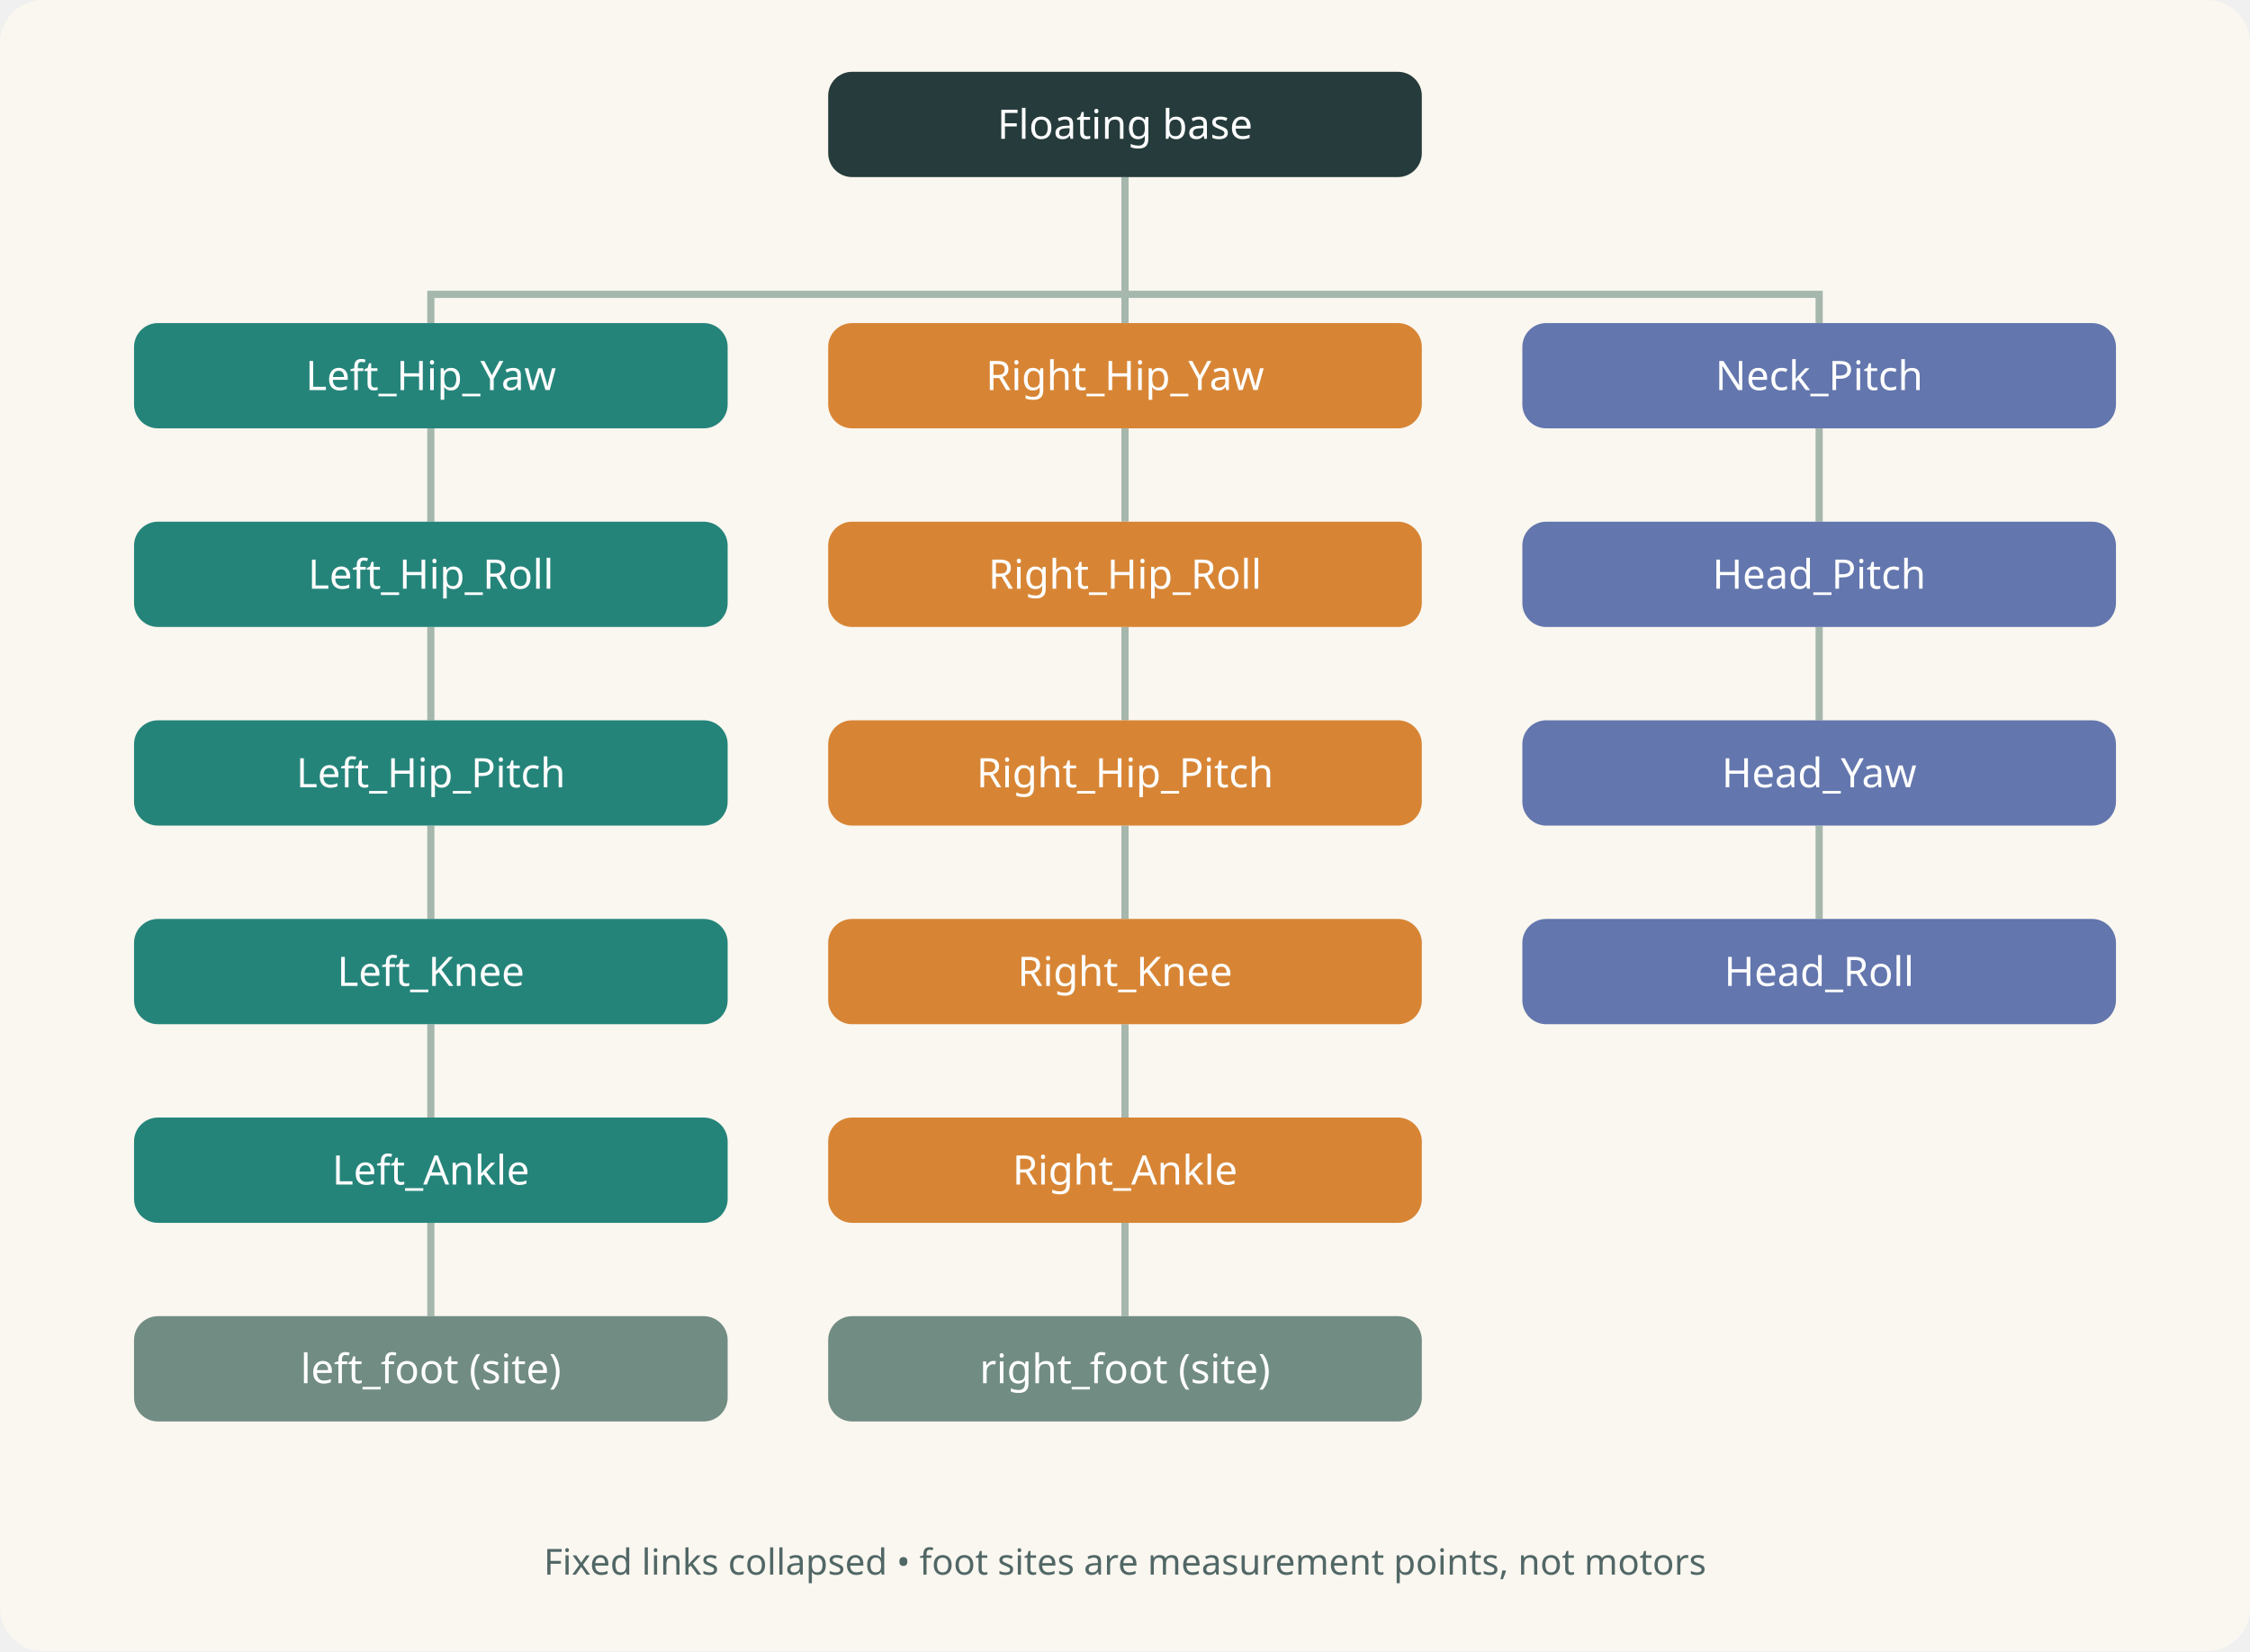
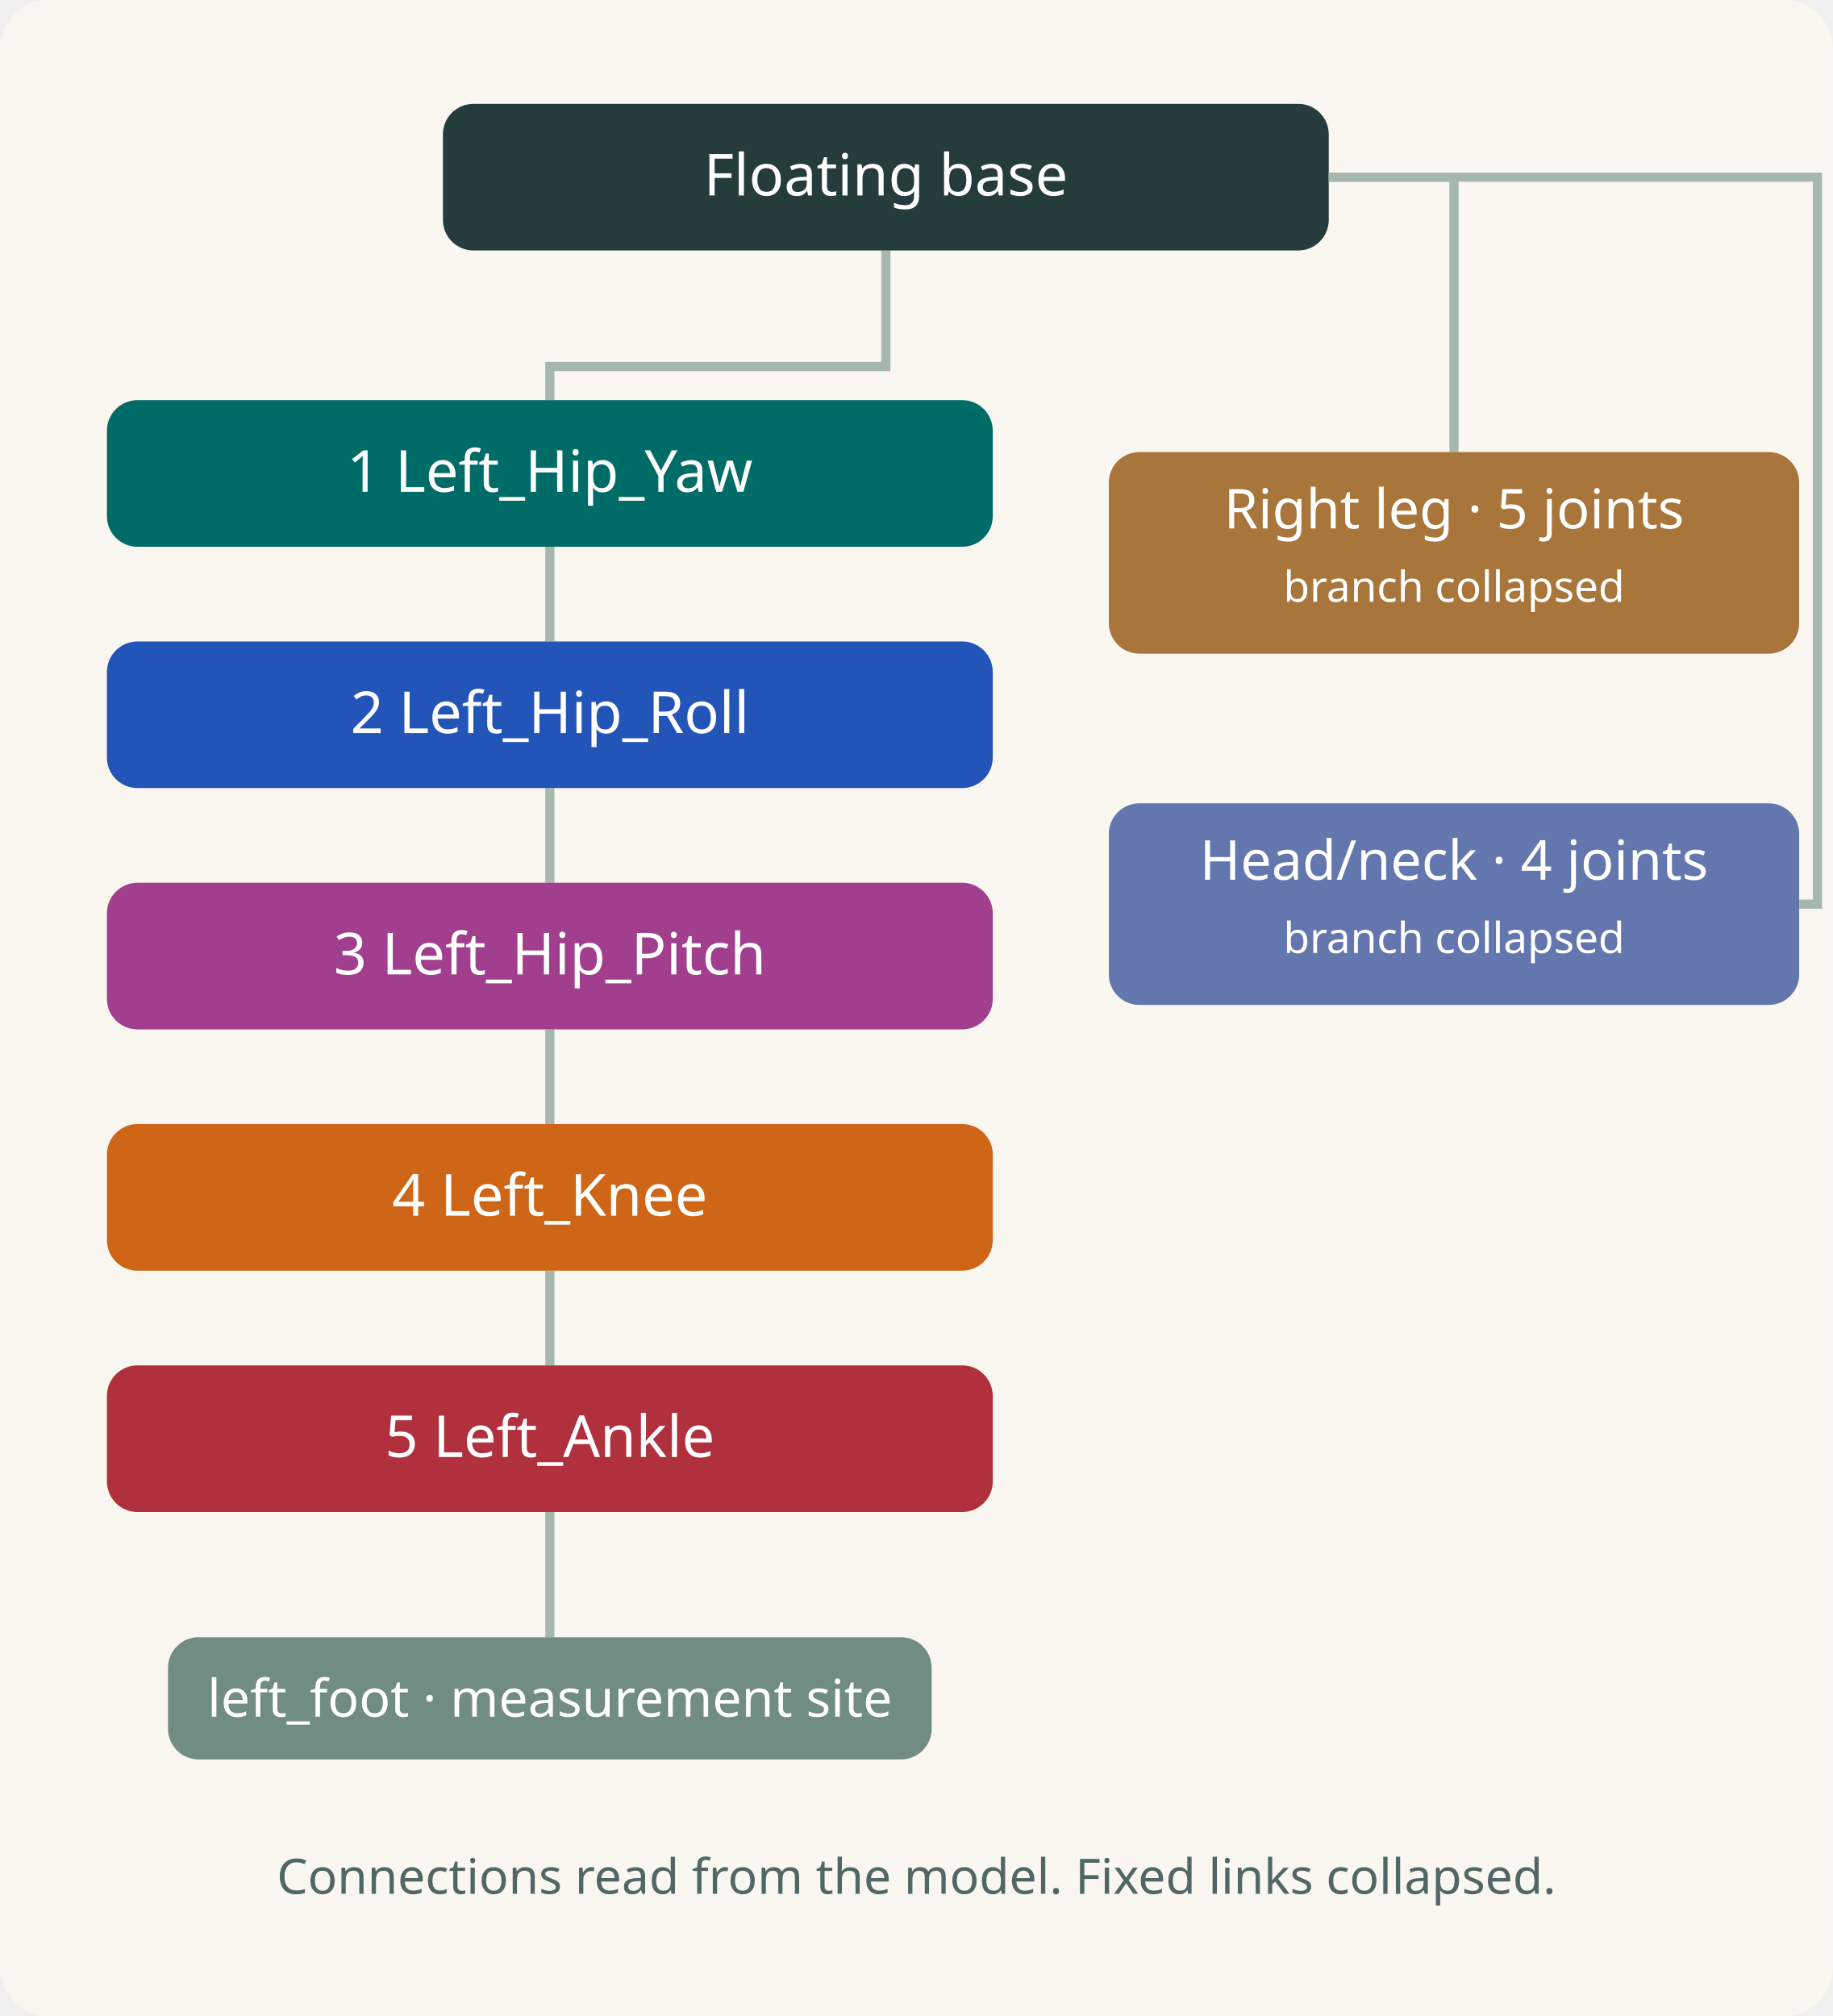
- <svg xmlns="http://www.w3.org/2000/svg" width="940" height="690" viewBox="0 0 940 690">
-   <rect width="940" height="690" rx="18" fill="#faf7f0" />
-   <path d="M470,74 V123 H180 V135" fill="none" stroke="#a6b7ad" stroke-width="3" />
-   <path d="M180,179 V206 H180 V218" fill="none" stroke="#a6b7ad" stroke-width="3" />
-   <path d="M180,262 V289 H180 V301" fill="none" stroke="#a6b7ad" stroke-width="3" />
-   <path d="M180,345 V372 H180 V384" fill="none" stroke="#a6b7ad" stroke-width="3" />
-   <path d="M180,428 V455 H180 V467" fill="none" stroke="#a6b7ad" stroke-width="3" />
-   <path d="M470,74 V123 H470 V135" fill="none" stroke="#a6b7ad" stroke-width="3" />
-   <path d="M470,179 V206 H470 V218" fill="none" stroke="#a6b7ad" stroke-width="3" />
-   <path d="M470,262 V289 H470 V301" fill="none" stroke="#a6b7ad" stroke-width="3" />
-   <path d="M470,345 V372 H470 V384" fill="none" stroke="#a6b7ad" stroke-width="3" />
-   <path d="M470,428 V455 H470 V467" fill="none" stroke="#a6b7ad" stroke-width="3" />
-   <path d="M470,74 V123 H760 V135" fill="none" stroke="#a6b7ad" stroke-width="3" />
-   <path d="M760,179 V206 H760 V218" fill="none" stroke="#a6b7ad" stroke-width="3" />
-   <path d="M760,262 V289 H760 V301" fill="none" stroke="#a6b7ad" stroke-width="3" />
-   <path d="M760,345 V372 H760 V384" fill="none" stroke="#a6b7ad" stroke-width="3" />
-   <path d="M180,511 V538 H180 V550" fill="none" stroke="#a6b7ad" stroke-width="3" />
-   <path d="M470,511 V538 H470 V550" fill="none" stroke="#a6b7ad" stroke-width="3" />
-   <rect x="346" y="30" width="248" height="44" rx="10" fill="#263b3b" />
-   <text x="470" y="58" font-family="sans-serif" font-size="17" text-anchor="middle" fill="white">Floating base</text>
-   <rect x="56" y="135" width="248" height="44" rx="10" fill="#25847a" />
-   <text x="180" y="163" font-family="sans-serif" font-size="17" text-anchor="middle" fill="white">Left_Hip_Yaw</text>
-   <rect x="56" y="218" width="248" height="44" rx="10" fill="#25847a" />
-   <text x="180" y="246" font-family="sans-serif" font-size="17" text-anchor="middle" fill="white">Left_Hip_Roll</text>
-   <rect x="56" y="301" width="248" height="44" rx="10" fill="#25847a" />
-   <text x="180" y="329" font-family="sans-serif" font-size="17" text-anchor="middle" fill="white">Left_Hip_Pitch</text>
-   <rect x="56" y="384" width="248" height="44" rx="10" fill="#25847a" />
-   <text x="180" y="412" font-family="sans-serif" font-size="17" text-anchor="middle" fill="white">Left_Knee</text>
-   <rect x="56" y="467" width="248" height="44" rx="10" fill="#25847a" />
-   <text x="180" y="495" font-family="sans-serif" font-size="17" text-anchor="middle" fill="white">Left_Ankle</text>
-   <rect x="346" y="135" width="248" height="44" rx="10" fill="#d78535" />
-   <text x="470" y="163" font-family="sans-serif" font-size="17" text-anchor="middle" fill="white">Right_Hip_Yaw</text>
-   <rect x="346" y="218" width="248" height="44" rx="10" fill="#d78535" />
-   <text x="470" y="246" font-family="sans-serif" font-size="17" text-anchor="middle" fill="white">Right_Hip_Roll</text>
-   <rect x="346" y="301" width="248" height="44" rx="10" fill="#d78535" />
-   <text x="470" y="329" font-family="sans-serif" font-size="17" text-anchor="middle" fill="white">Right_Hip_Pitch</text>
-   <rect x="346" y="384" width="248" height="44" rx="10" fill="#d78535" />
-   <text x="470" y="412" font-family="sans-serif" font-size="17" text-anchor="middle" fill="white">Right_Knee</text>
-   <rect x="346" y="467" width="248" height="44" rx="10" fill="#d78535" />
-   <text x="470" y="495" font-family="sans-serif" font-size="17" text-anchor="middle" fill="white">Right_Ankle</text>
-   <rect x="636" y="135" width="248" height="44" rx="10" fill="#6376ad" />
-   <text x="760" y="163" font-family="sans-serif" font-size="17" text-anchor="middle" fill="white">Neck_Pitch</text>
-   <rect x="636" y="218" width="248" height="44" rx="10" fill="#6376ad" />
-   <text x="760" y="246" font-family="sans-serif" font-size="17" text-anchor="middle" fill="white">Head_Pitch</text>
-   <rect x="636" y="301" width="248" height="44" rx="10" fill="#6376ad" />
-   <text x="760" y="329" font-family="sans-serif" font-size="17" text-anchor="middle" fill="white">Head_Yaw</text>
-   <rect x="636" y="384" width="248" height="44" rx="10" fill="#6376ad" />
-   <text x="760" y="412" font-family="sans-serif" font-size="17" text-anchor="middle" fill="white">Head_Roll</text>
-   <rect x="56" y="550" width="248" height="44" rx="10" fill="#718c83" />
-   <text x="180" y="578" font-family="sans-serif" font-size="17" text-anchor="middle" fill="white">left_foot (site)</text>
-   <rect x="346" y="550" width="248" height="44" rx="10" fill="#718c83" />
-   <text x="470" y="578" font-family="sans-serif" font-size="17" text-anchor="middle" fill="white">right_foot (site)</text>
-   <text x="470" y="658" text-anchor="middle" font-family="sans-serif" font-size="15" fill="#516766">Fixed links collapsed • foot sites are measurement points, not motors</text>
+ <svg xmlns="http://www.w3.org/2000/svg" width="600" height="660" viewBox="0 0 600 660">
+   <rect width="600" height="660" rx="16" fill="#faf7f0" />
+   <path d="M290,82 V120 H180 V131" fill="none" stroke="#a6b7ad" stroke-width="3" />
+   <path d="M180,179 V199 H180 V210" fill="none" stroke="#a6b7ad" stroke-width="3" />
+   <path d="M180,258 V278 H180 V289" fill="none" stroke="#a6b7ad" stroke-width="3" />
+   <path d="M180,337 V357 H180 V368" fill="none" stroke="#a6b7ad" stroke-width="3" />
+   <path d="M180,416 V436 H180 V447" fill="none" stroke="#a6b7ad" stroke-width="3" />
+   <rect x="145" y="34" width="290" height="48" rx="10" fill="#263b3b" />
+   <text x="290" y="64" text-anchor="middle" fill="white" font-family="sans-serif" font-size="19">Floating base</text>
+   <rect x="35" y="131" width="290" height="48" rx="10" fill="#006c67" />
+   <text x="180" y="161" text-anchor="middle" fill="white" font-family="sans-serif" font-size="19">1  Left_Hip_Yaw</text>
+   <rect x="35" y="210" width="290" height="48" rx="10" fill="#2355b9" />
+   <text x="180" y="240" text-anchor="middle" fill="white" font-family="sans-serif" font-size="19">2  Left_Hip_Roll</text>
+   <rect x="35" y="289" width="290" height="48" rx="10" fill="#a13e8e" />
+   <text x="180" y="319" text-anchor="middle" fill="white" font-family="sans-serif" font-size="19">3  Left_Hip_Pitch</text>
+   <rect x="35" y="368" width="290" height="48" rx="10" fill="#cf6517" />
+   <text x="180" y="398" text-anchor="middle" fill="white" font-family="sans-serif" font-size="19">4  Left_Knee</text>
+   <rect x="35" y="447" width="290" height="48" rx="10" fill="#b0303e" />
+   <text x="180" y="477" text-anchor="middle" fill="white" font-family="sans-serif" font-size="19">5  Left_Ankle</text>
+   <path d="M435,58 H476 V148" fill="none" stroke="#a6b7ad" stroke-width="3" />
+   <rect x="363" y="148" width="226" height="66" rx="10" fill="#a8753a" />
+   <text x="476" y="173" text-anchor="middle" fill="white" font-family="sans-serif" font-size="18">Right leg · 5 joints</text>
+   <text x="476" y="197" text-anchor="middle" fill="white" font-family="sans-serif" font-size="14">branch collapsed</text>
+   <path d="M435,58 H595 V296 H589" fill="none" stroke="#a6b7ad" stroke-width="3" />
+   <rect x="363" y="263" width="226" height="66" rx="10" fill="#6376ad" />
+   <text x="476" y="288" text-anchor="middle" fill="white" font-family="sans-serif" font-size="18">Head/neck · 4 joints</text>
+   <text x="476" y="312" text-anchor="middle" fill="white" font-family="sans-serif" font-size="14">branch collapsed</text>
+   <path d="M180,495 V536" stroke="#a6b7ad" stroke-width="3" />
+   <rect x="55" y="536" width="250" height="40" rx="10" fill="#718c83" />
+   <text x="180" y="562" text-anchor="middle" fill="white" font-family="sans-serif" font-size="17">left_foot · measurement site</text>
+   <text x="300" y="620" text-anchor="middle" fill="#516766" font-family="sans-serif" font-size="16">Connections read from the model. Fixed links collapsed.</text>
</svg>
